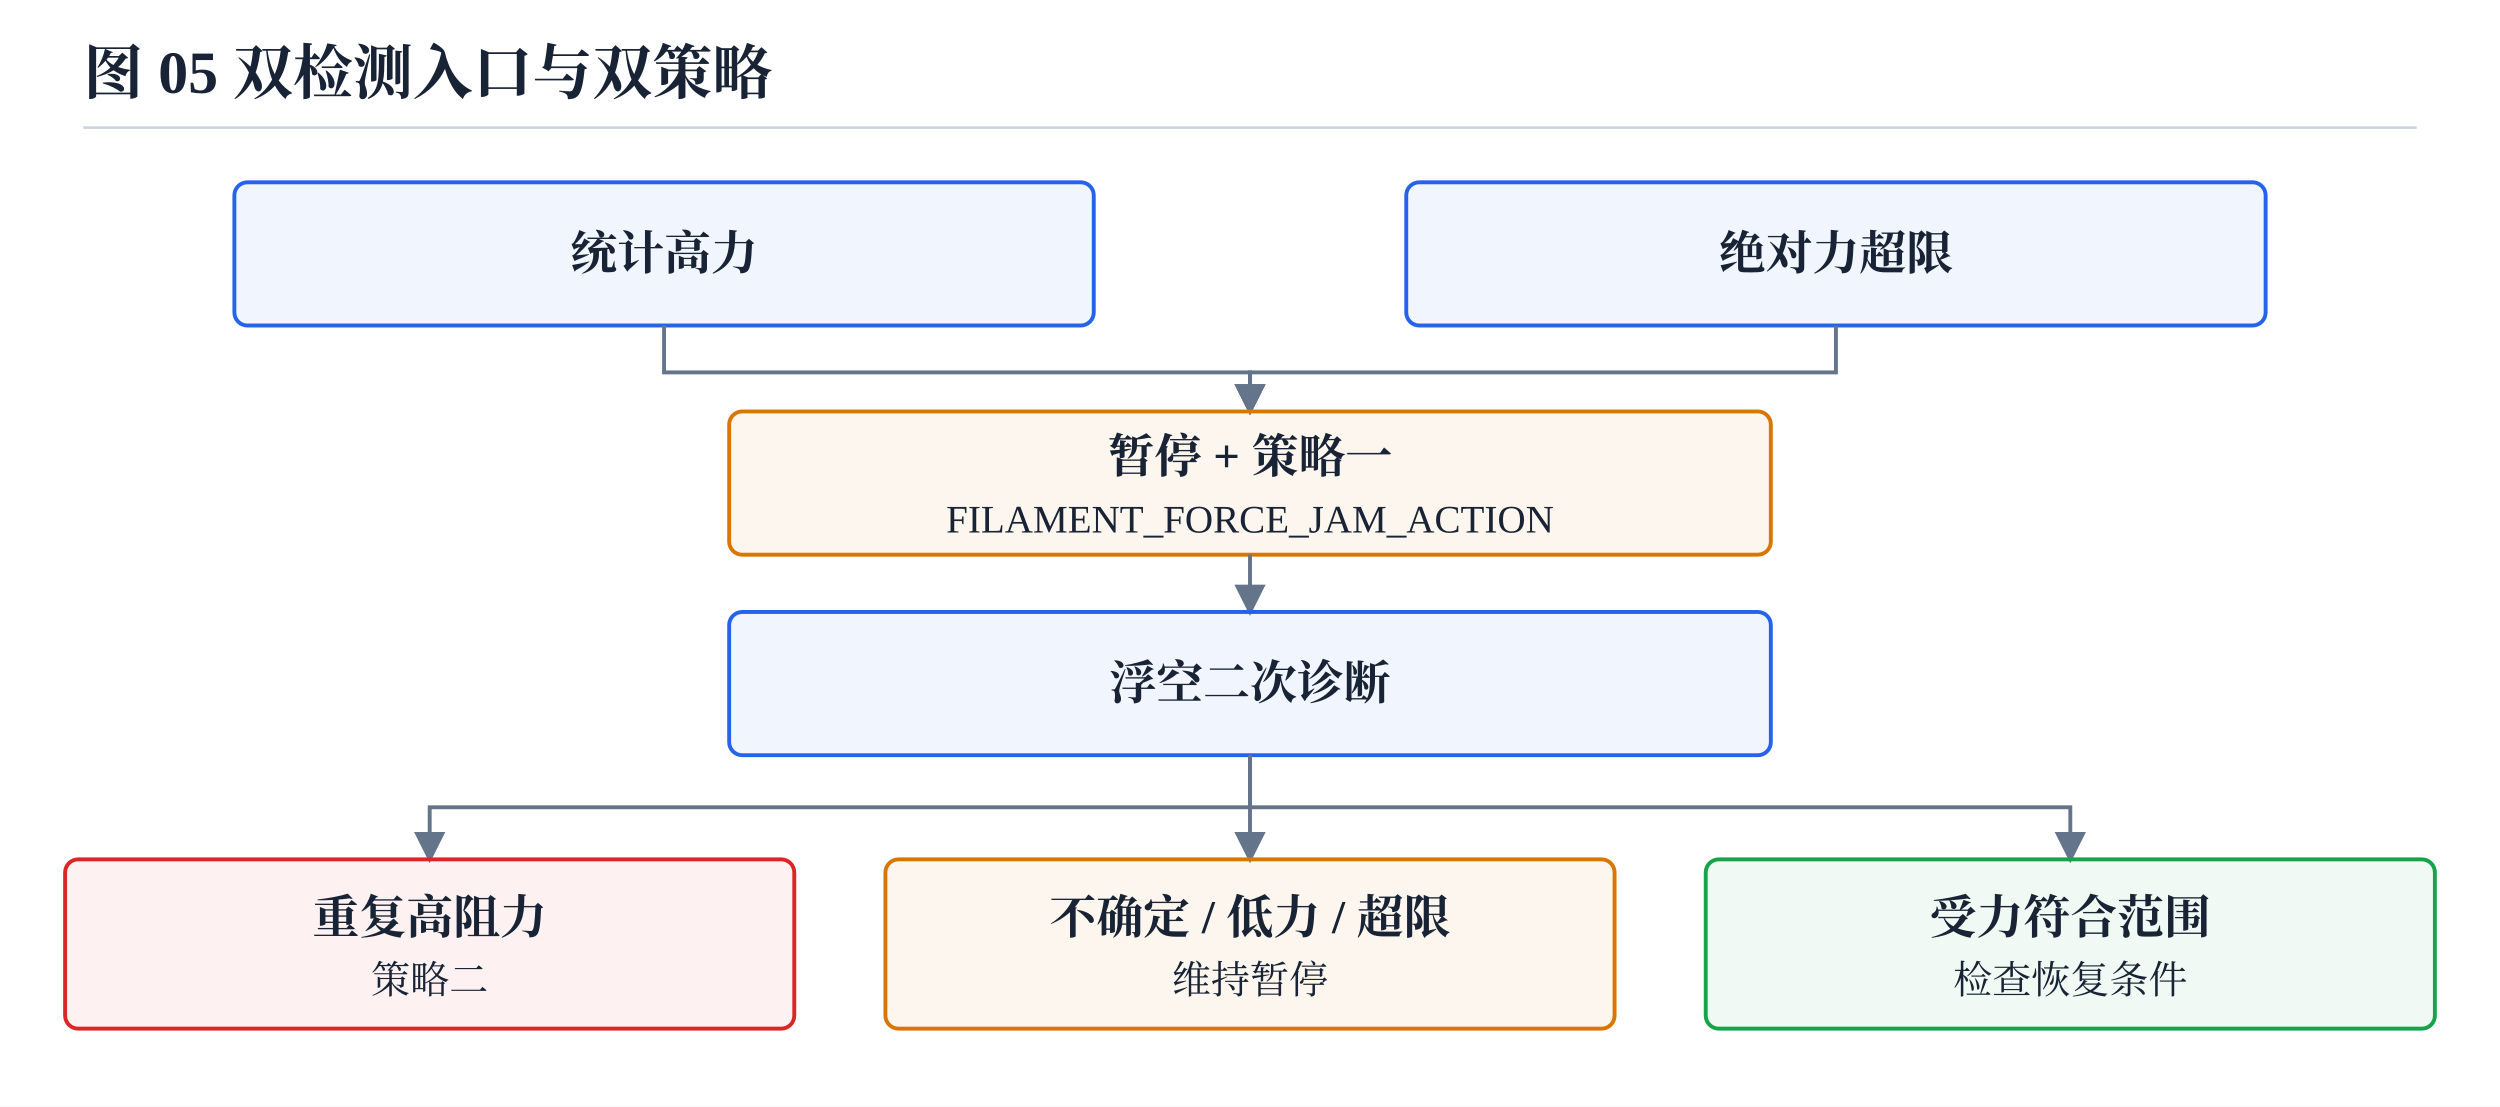
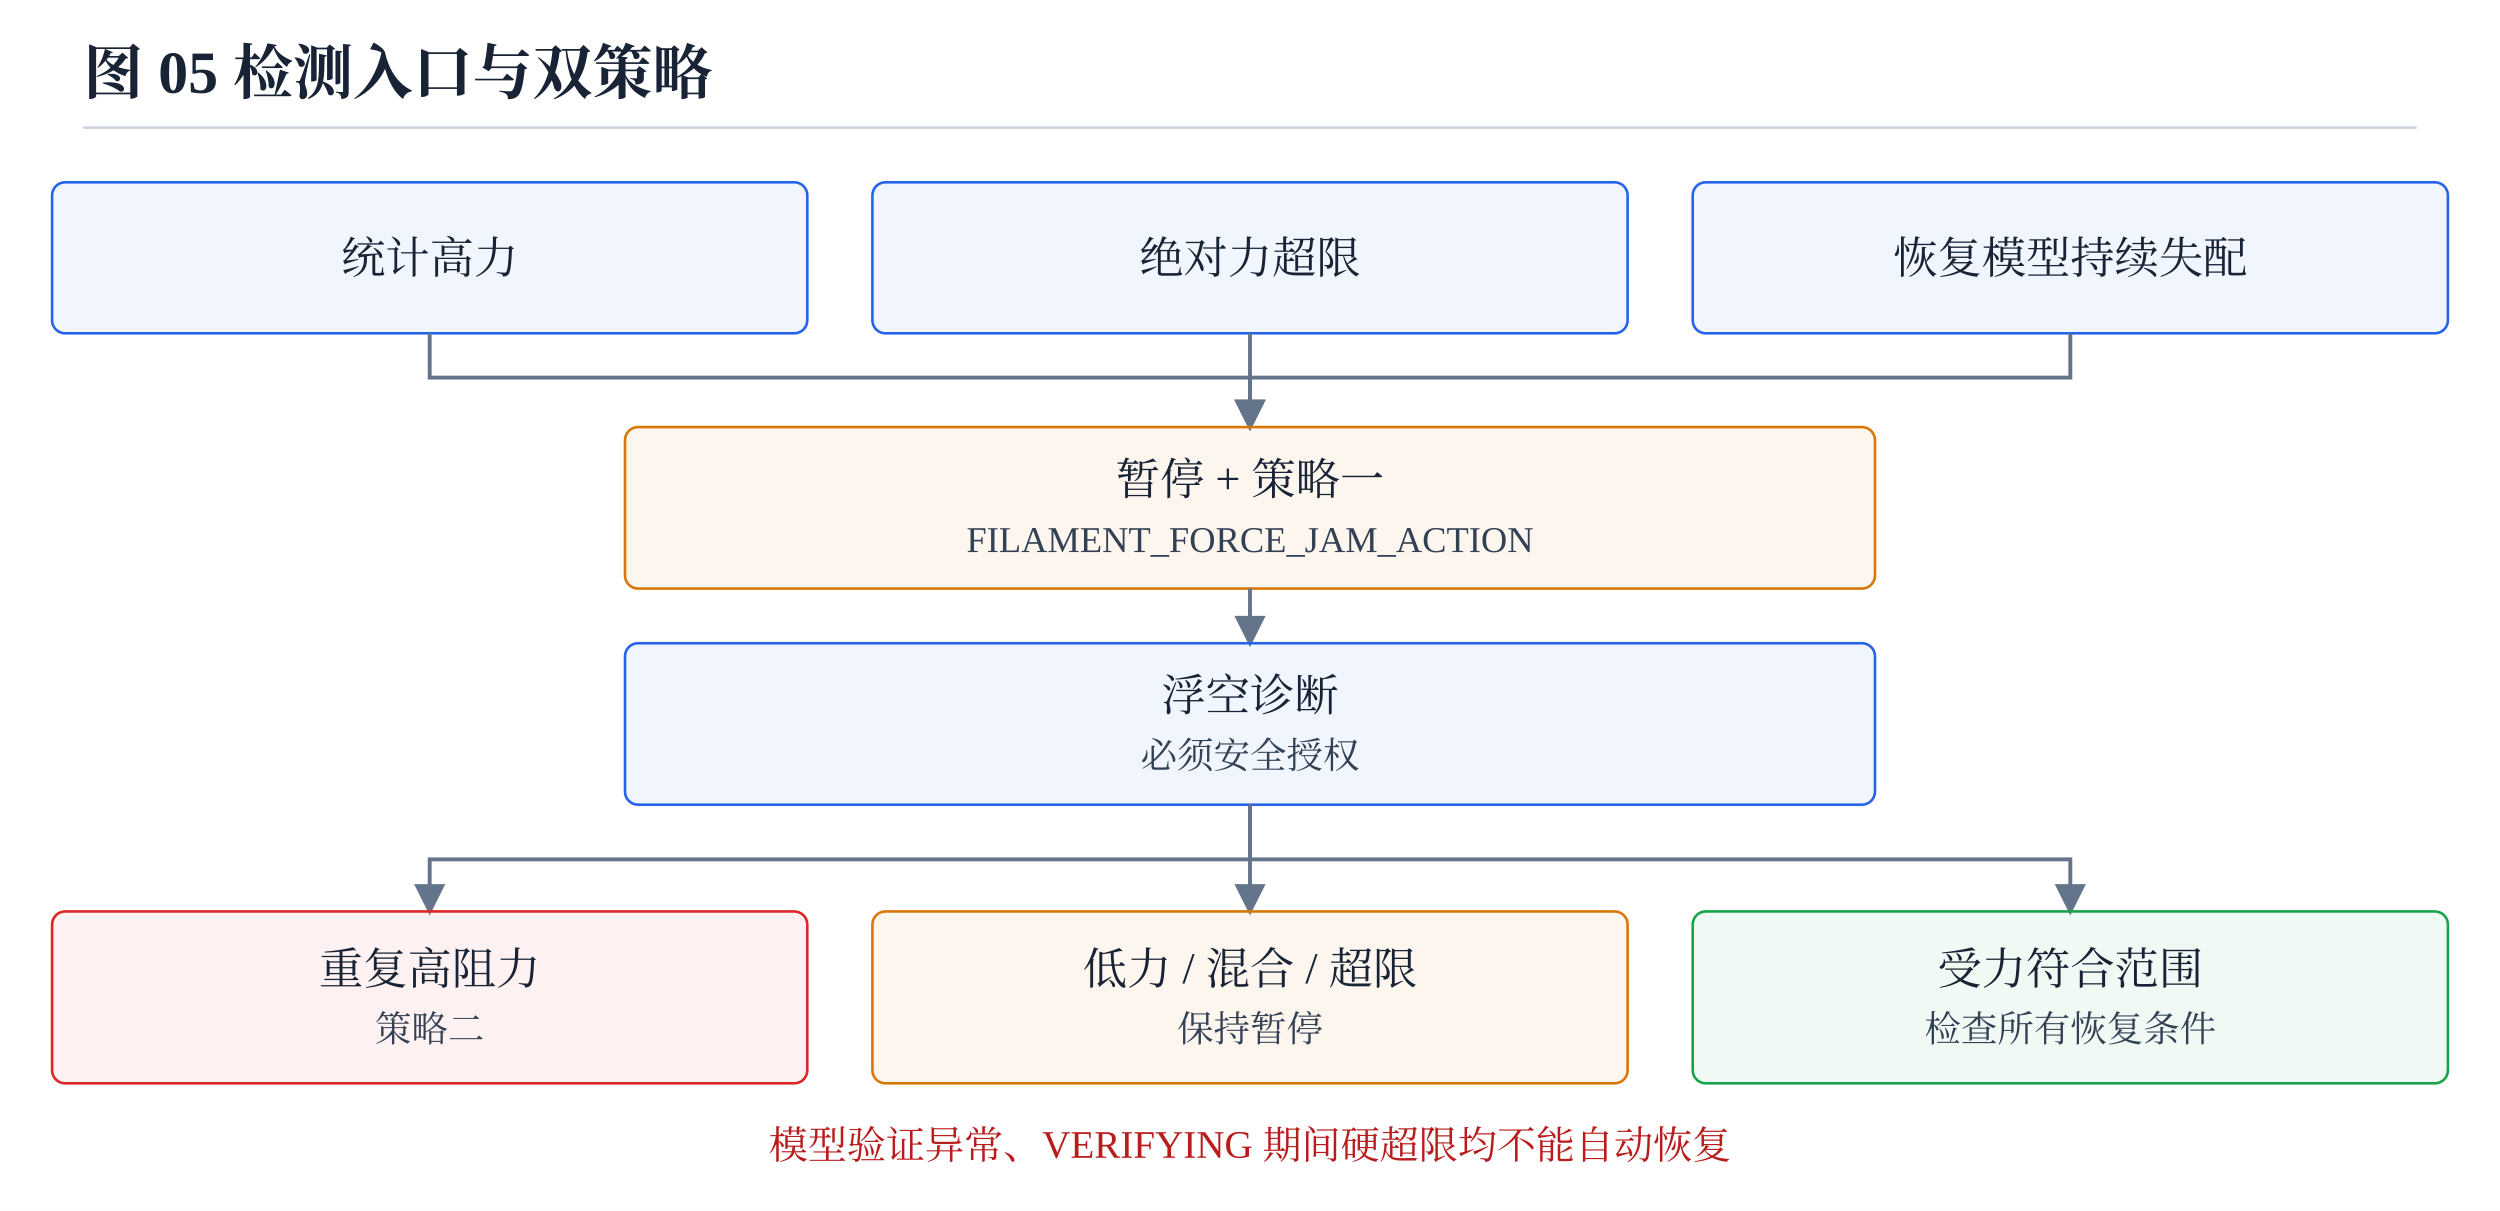
- <svg xmlns="http://www.w3.org/2000/svg" viewBox="0 0 960 425" role="img" aria-label="图 05  双检测入口与双策略">
+ <svg xmlns="http://www.w3.org/2000/svg" viewBox="0 0 960 465" role="img" aria-label="图 05  检测入口与双策略">
  <defs>
    <marker id="a" markerWidth="8" markerHeight="8" refX="7" refY="4" orient="auto">
      <path d="M0 0L8 4L0 8Z" fill="#64748b" />
    </marker>
  </defs>
-   <rect width="960" height="425" fill="#fff" />
-   <g font-family="Times New Roman, SimSun, Noto Serif CJK SC, serif" fill="#182435">
-     <text x="32" y="36" font-size="23" font-weight="bold">图 05  双检测入口与双策略</text>
+   <rect width="960" height="465" fill="#fff" />
+   <g font-family="Times New Roman, SimSun, Noto Serif CJK SC, serif">
+     <text x="32" y="36" font-size="23" font-weight="bold" fill="#182435">图 05  检测入口与双策略</text>
    <path d="M32 49H928" stroke="#cad3df" />
-     <rect x="90" y="70" width="330" height="55" rx="5" stroke="#2563eb" stroke-width="1.5" fill="#2563eb" fill-opacity=".065" />
-     <text x="255" y="103.5" text-anchor="middle" font-size="18" font-weight="bold">统计高力</text>
-     <rect x="540" y="70" width="330" height="55" rx="5" stroke="#2563eb" stroke-width="1.5" fill="#2563eb" fill-opacity=".065" />
-     <text x="705" y="103.5" text-anchor="middle" font-size="18" font-weight="bold">绝对力超限</text>
-     <path d="M255 125V143H480V158" fill="none" stroke="#64748b" stroke-width="1.5" marker-end="url(#a)" />
-     <path d="M705 125V143H480V158" fill="none" stroke="#64748b" stroke-width="1.5" marker-end="url(#a)" />
-     <rect x="280" y="158" width="400" height="55" rx="5" stroke="#d97706" stroke-width="1.5" fill="#d97706" fill-opacity=".065" />
-     <text x="480" y="181.5" text-anchor="middle" font-size="18" font-weight="bold">暂停 + 策略一</text>
-     <text x="480" y="204.5" text-anchor="middle" font-size="15">FILAMENT_FORCE_JAM_ACTION</text>
-     <path d="M480 213V235" fill="none" stroke="#64748b" stroke-width="1.5" marker-end="url(#a)" />
-     <rect x="280" y="235" width="400" height="55" rx="5" stroke="#2563eb" stroke-width="1.5" fill="#2563eb" fill-opacity=".065" />
-     <text x="480" y="268.5" text-anchor="middle" font-size="18" font-weight="bold">浮空二次诊断</text>
-     <path d="M480 290V310H165V330" fill="none" stroke="#64748b" stroke-width="1.5" marker-end="url(#a)" />
-     <path d="M480 290V330" fill="none" stroke="#64748b" stroke-width="1.5" marker-end="url(#a)" />
-     <path d="M480 310H795V330" fill="none" stroke="#64748b" stroke-width="1.5" marker-end="url(#a)" />
-     <rect x="25" y="330" width="280" height="65" rx="5" stroke="#dc2626" stroke-width="1.5" fill="#dc2626" fill-opacity=".065" />
-     <text x="165" y="358.5" text-anchor="middle" font-size="18" font-weight="bold">重复高阻力</text>
-     <text x="165" y="381.5" text-anchor="middle" font-size="15">策略二</text>
-     <rect x="340" y="330" width="280" height="65" rx="5" stroke="#d97706" stroke-width="1.5" fill="#d97706" fill-opacity=".065" />
-     <text x="480" y="358.5" text-anchor="middle" font-size="18" font-weight="bold">不确定 / 低力 / 超限</text>
-     <text x="480" y="381.5" text-anchor="middle" font-size="15">维持暂停</text>
-     <rect x="655" y="330" width="280" height="65" rx="5" stroke="#16a34a" stroke-width="1.5" fill="#16a34a" fill-opacity=".065" />
-     <text x="795" y="358.5" text-anchor="middle" font-size="18" font-weight="bold">受力符合范围</text>
-     <text x="795" y="381.5" text-anchor="middle" font-size="15">检查恢复条件</text>
+     <rect x="20" y="70" width="290" height="58" rx="5" stroke="#2563eb" fill="#2563eb" fill-opacity=".065" />
+     <text x="165" y="105" text-anchor="middle" font-size="17" fill="#182435">统计高力</text>
+     <rect x="335" y="70" width="290" height="58" rx="5" stroke="#2563eb" fill="#2563eb" fill-opacity=".065" />
+     <text x="480" y="105" text-anchor="middle" font-size="17" fill="#182435">绝对力超限</text>
+     <rect x="650" y="70" width="290" height="58" rx="5" stroke="#2563eb" fill="#2563eb" fill-opacity=".065" />
+     <text x="795" y="105" text-anchor="middle" font-size="17" fill="#182435">恢复模型持续失配</text>
+     <path d="M165 128V145H480V164" fill="none" stroke="#64748b" stroke-width="1.5" marker-end="url(#a)" />
+     <path d="M480 128V164" fill="none" stroke="#64748b" stroke-width="1.5" marker-end="url(#a)" />
+     <path d="M795 128V145H480V164" fill="none" stroke="#64748b" stroke-width="1.5" marker-end="url(#a)" />
+     <rect x="240" y="164" width="480" height="62" rx="5" stroke="#d97706" fill="#d97706" fill-opacity=".065" />
+     <text x="480" y="190" text-anchor="middle" font-size="17" fill="#182435">暂停 + 策略一</text>
+     <text x="480" y="212" text-anchor="middle" font-size="14" fill="#334155">FILAMENT_FORCE_JAM_ACTION</text>
+     <path d="M480 226V247" fill="none" stroke="#64748b" stroke-width="1.5" marker-end="url(#a)" />
+     <rect x="240" y="247" width="480" height="62" rx="5" stroke="#2563eb" fill="#2563eb" fill-opacity=".065" />
+     <text x="480" y="273" text-anchor="middle" font-size="17" fill="#182435">浮空诊断</text>
+     <text x="480" y="295" text-anchor="middle" font-size="14" fill="#334155">必须安全授权</text>
+     <path d="M480 309V330H165V350" fill="none" stroke="#64748b" stroke-width="1.5" marker-end="url(#a)" />
+     <path d="M480 309V350" fill="none" stroke="#64748b" stroke-width="1.5" marker-end="url(#a)" />
+     <path d="M480 330H795V350" fill="none" stroke="#64748b" stroke-width="1.5" marker-end="url(#a)" />
+     <rect x="20" y="350" width="290" height="66" rx="5" stroke="#dc2626" fill="#dc2626" fill-opacity=".065" />
+     <text x="165" y="378" text-anchor="middle" font-size="17" fill="#182435">重复高阻力</text>
+     <text x="165" y="400" text-anchor="middle" font-size="14" fill="#334155">策略二</text>
+     <rect x="335" y="350" width="290" height="66" rx="5" stroke="#d97706" fill="#d97706" fill-opacity=".065" />
+     <text x="480" y="378" text-anchor="middle" font-size="17" fill="#182435">低力 / 混合 / 超限</text>
+     <text x="480" y="400" text-anchor="middle" font-size="14" fill="#334155">保持暂停</text>
+     <rect x="650" y="350" width="290" height="66" rx="5" stroke="#16a34a" fill="#16a34a" fill-opacity=".065" />
+     <text x="795" y="378" text-anchor="middle" font-size="17" fill="#182435">受力符合范围</text>
+     <text x="795" y="400" text-anchor="middle" font-size="14" fill="#334155">检查所有恢复条件</text>
+     <text x="480" y="445" text-anchor="middle" font-size="15" fill="#b91c1c">模型验证异常、VERIFYING 期间硬超限均不能自动恢复</text>
  </g>
</svg>
